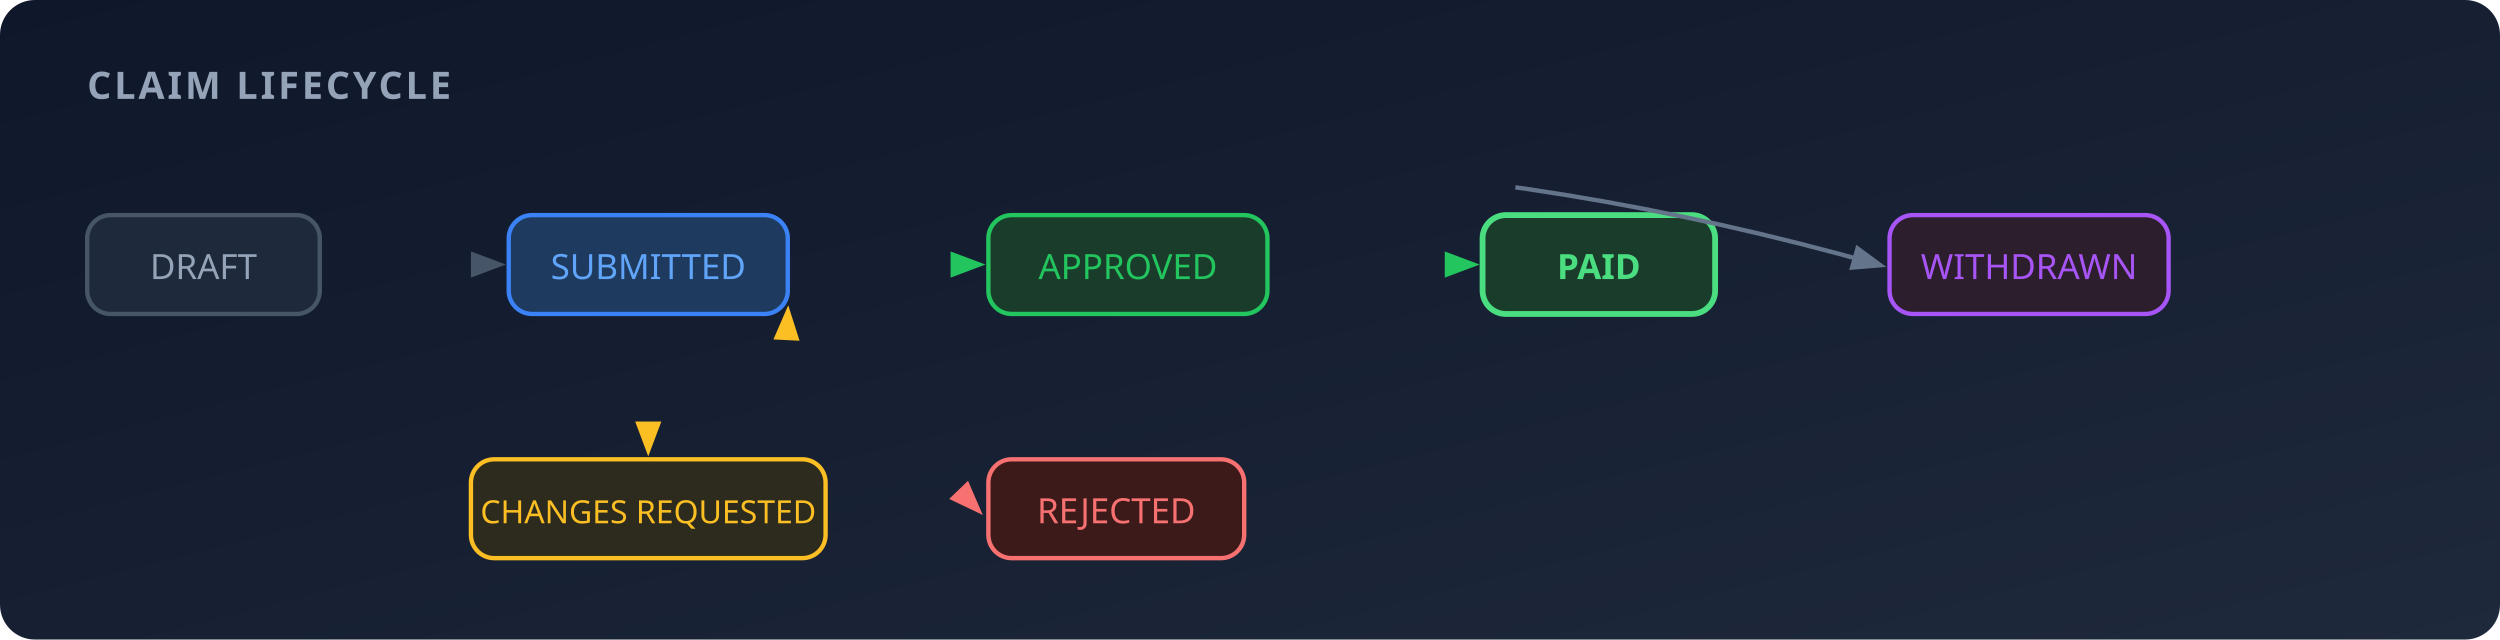
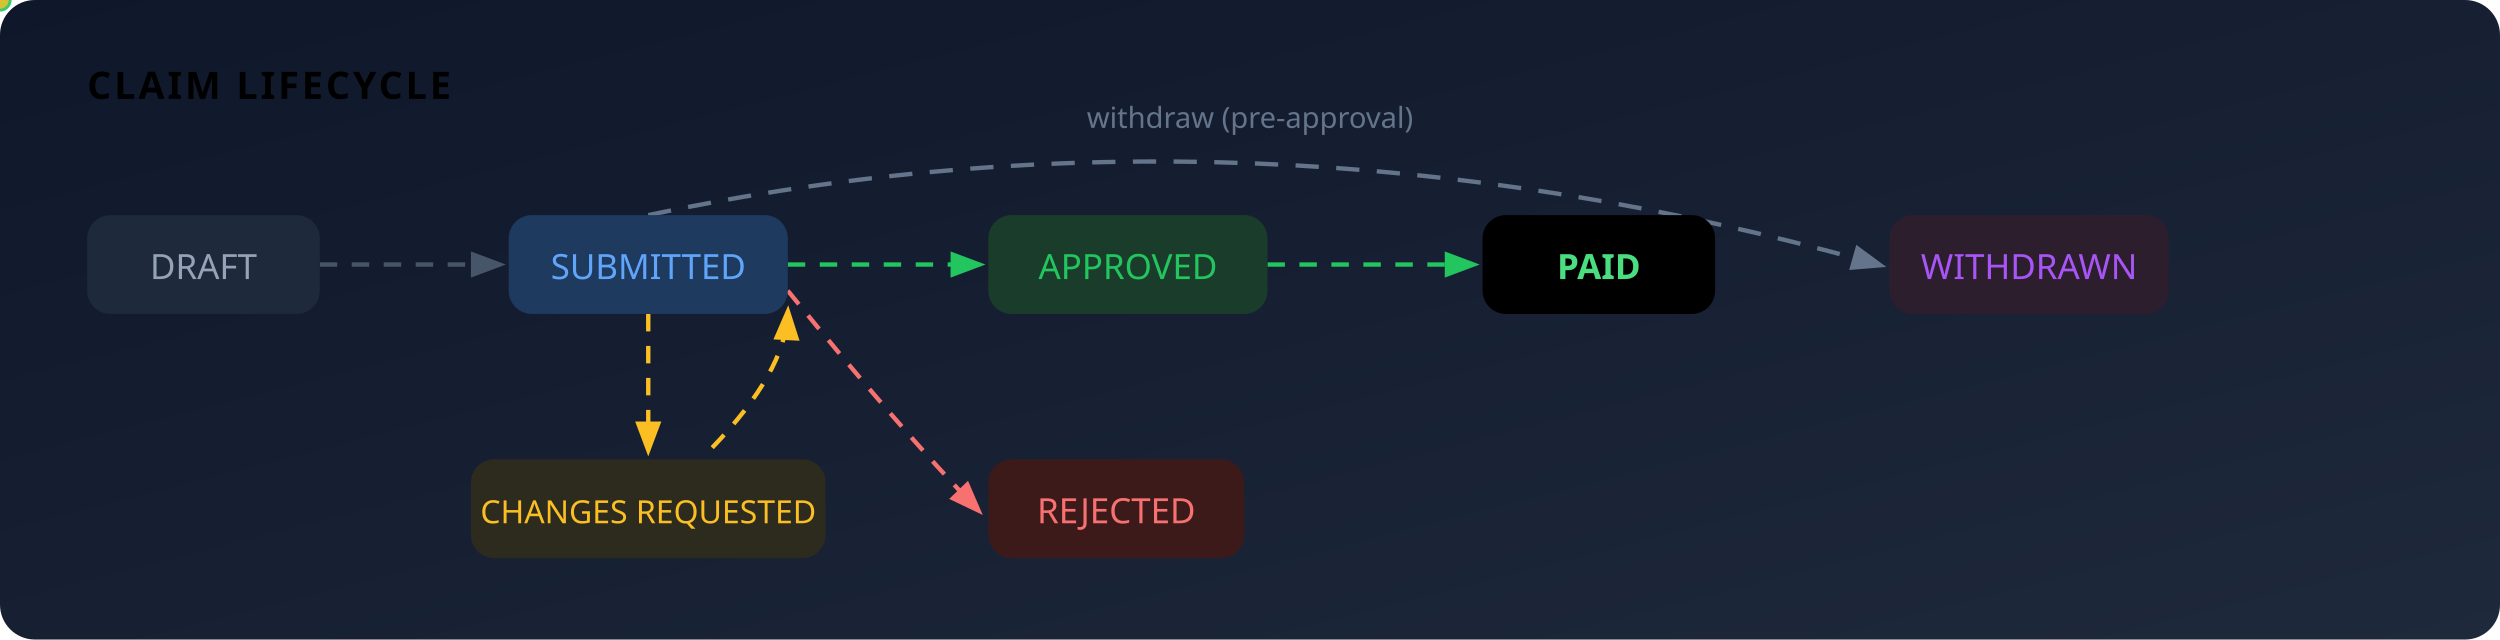
<svg xmlns="http://www.w3.org/2000/svg" viewBox="0 0 860 220" width="860" height="220">
  <defs>
    <linearGradient id="bg2" x1="0%" y1="0%" x2="100%" y2="100%">
      <stop offset="0%" style="stop-color:#0f172a" />
      <stop offset="100%" style="stop-color:#1e293b" />
    </linearGradient>
    <marker id="arrow" markerWidth="8" markerHeight="8" refX="6" refY="3" orient="auto">
      <path d="M0,0 L0,6 L8,3 z" fill="#475569" />
    </marker>
    <marker id="arrow-green" markerWidth="8" markerHeight="8" refX="6" refY="3" orient="auto">
      <path d="M0,0 L0,6 L8,3 z" fill="#22c55e" />
    </marker>
    <marker id="arrow-red" markerWidth="8" markerHeight="8" refX="6" refY="3" orient="auto">
      <path d="M0,0 L0,6 L8,3 z" fill="#f87171" />
    </marker>
    <marker id="arrow-yellow" markerWidth="8" markerHeight="8" refX="6" refY="3" orient="auto">
      <path d="M0,0 L0,6 L8,3 z" fill="#fbbf24" />
    </marker>
    <marker id="arrow-gray" markerWidth="8" markerHeight="8" refX="6" refY="3" orient="auto">
      <path d="M0,0 L0,6 L8,3 z" fill="#64748b" />
    </marker>
    <style>
-       /* Node fade-ins */
-       .n1  { animation: popIn 0.4s 0.1s cubic-bezier(0.34,1.56,0.64,1) both; }
-       .n2  { animation: popIn 0.4s 0.35s cubic-bezier(0.34,1.56,0.64,1) both; }
-       .n3  { animation: popIn 0.4s 0.6s cubic-bezier(0.34,1.56,0.64,1) both; }
-       .n4  { animation: popIn 0.4s 0.85s cubic-bezier(0.34,1.56,0.64,1) both; }
-       .n5  { animation: popIn 0.4s 0.6s cubic-bezier(0.34,1.56,0.64,1) both; }
-       .n6  { animation: popIn 0.4s 0.85s cubic-bezier(0.34,1.56,0.64,1) both; }
-       .n7  { animation: popIn 0.4s 1.1s cubic-bezier(0.34,1.56,0.64,1) both; }
-       @keyframes popIn {
-         from { opacity: 0; transform: scale(0.7); }
-         to   { opacity: 1; transform: scale(1); }
+       /* Flowing dashes on arrows */
+       .flow-gray   { stroke-dasharray: 6 5; animation: flowDash 1.2s linear infinite; }
+       .flow-green  { stroke-dasharray: 6 5; animation: flowDash 1.0s linear infinite; }
+       .flow-yellow { stroke-dasharray: 6 5; animation: flowDash 1.4s linear infinite; }
+       .flow-red    { stroke-dasharray: 6 5; animation: flowDash 1.6s linear infinite; }
+       .flow-gray-w { stroke-dasharray: 8 6; animation: flowDash 1.8s linear infinite; }
+       @keyframes flowDash {
+         from { stroke-dashoffset: 22; }
+         to   { stroke-dashoffset: 0; }
      }

-       /* Arrow draw-on */
-       .a1 { stroke-dasharray: 65;  stroke-dashoffset: 65;  animation: draw 0.4s 0.35s ease forwards; }
-       .a2 { stroke-dasharray: 65;  stroke-dashoffset: 65;  animation: draw 0.4s 0.6s ease forwards; }
-       .a3 { stroke-dasharray: 70;  stroke-dashoffset: 70;  animation: draw 0.4s 0.85s ease forwards; }
-       .a4 { stroke-dasharray: 50;  stroke-dashoffset: 50;  animation: draw 0.4s 0.7s ease forwards; }
-       .a5 { stroke-dasharray: 80;  stroke-dashoffset: 80;  animation: draw 0.4s 0.95s ease forwards; }
-       .a6 { stroke-dasharray: 120; stroke-dashoffset: 120; animation: draw 0.5s 0.85s ease forwards; }
-       .a7 { stroke-dasharray: 300; stroke-dashoffset: 300; animation: draw 0.7s 0.5s ease forwards; }
-       @keyframes draw {
-         to { stroke-dashoffset: 0; }
+       /* Node border pulses */
+       .pulse-gray   { animation: pulseGray   2.5s ease-in-out infinite; }
+       .pulse-blue   { animation: pulseBlue   2.5s ease-in-out infinite; }
+       .pulse-green  { animation: pulseGreen  2.5s ease-in-out infinite; }
+       .pulse-paid   { animation: pulsePaid   1.8s ease-in-out infinite; }
+       .pulse-yellow { animation: pulseYellow 2.5s ease-in-out infinite; }
+       .pulse-red    { animation: pulseRed    2.5s ease-in-out infinite; }
+       .pulse-purple { animation: pulsePurple 2.5s ease-in-out infinite; }
+ 
+       @keyframes pulseGray   { 0%,100%{stroke:#475569;stroke-width:1.5} 50%{stroke:#64748b;stroke-width:2.5} }
+       @keyframes pulseBlue   { 0%,100%{stroke:#3b82f6;stroke-width:1.5} 50%{stroke:#60a5fa;stroke-width:2.5} }
+       @keyframes pulseGreen  { 0%,100%{stroke:#22c55e;stroke-width:1.5} 50%{stroke:#4ade80;stroke-width:2.5} }
+       @keyframes pulsePaid   { 0%,100%{stroke:#4ade80;stroke-width:2;fill:#1a3d2b} 50%{stroke:#86efac;stroke-width:3;fill:#1f4d34} }
+       @keyframes pulseYellow { 0%,100%{stroke:#fbbf24;stroke-width:1.5} 50%{stroke:#fde68a;stroke-width:2.5} }
+       @keyframes pulseRed    { 0%,100%{stroke:#f87171;stroke-width:1.5} 50%{stroke:#fca5a5;stroke-width:2.5} }
+       @keyframes pulsePurple { 0%,100%{stroke:#a855f7;stroke-width:1.5} 50%{stroke:#c084fc;stroke-width:2.5} }
+ 
+       /* Moving dot along happy path */
+       .dot-happy {
+         animation: moveDotHappy 3s linear infinite;
+         offset-path: path("M 110,91 L 336,91");
      }
- 
-       /* Title */
-       .title { animation: fadeUp 0.5s 0s ease both; }
-       @keyframes fadeUp {
-         from { opacity: 0; transform: translateY(4px); }
-         to   { opacity: 1; transform: translateY(0); }
+       /* Label fade */
+       .label { animation: labelPulse 3s ease-in-out infinite; }
+       @keyframes labelPulse {
+         0%,100% { opacity: 0.6; }
+         50%      { opacity: 1; }
      }
- 
-       /* PAID node pulses its border */
-       .paid-border {
-         animation: paidPulse 2s 1.5s ease-in-out infinite;
-       }
-       @keyframes paidPulse {
-         0%, 100% { stroke-opacity: 1;  stroke-width: 2; }
-         50%       { stroke-opacity: 0.4; stroke-width: 3; }
+       /* Title shimmer */
+       .title { animation: titleShimmer 3s ease-in-out infinite; }
+       @keyframes titleShimmer {
+         0%,100% { fill: #94a3b8; }
+         50%      { fill: #cbd5e1; }
      }
    </style>
  </defs>
  <rect width="860" height="220" rx="12" fill="url(#bg2)" />
-   <text class="title" x="30" y="34" font-family="'Segoe UI', system-ui, sans-serif" font-size="13" font-weight="600" fill="#94a3b8" letter-spacing="1">CLAIM LIFECYCLE</text>
-   <g class="n1">
-     <rect x="30" y="74" width="80" height="34" rx="8" fill="#1e293b" stroke="#475569" stroke-width="1.5" />
-     <text x="70" y="96" font-family="'Segoe UI', system-ui, sans-serif" font-size="12" fill="#94a3b8" text-anchor="middle">DRAFT</text>
-   </g>
-   <g class="n2">
-     <rect x="175" y="74" width="96" height="34" rx="8" fill="#1e3a5f" stroke="#3b82f6" stroke-width="1.5" />
-     <text x="223" y="96" font-family="'Segoe UI', system-ui, sans-serif" font-size="12" fill="#60a5fa" text-anchor="middle">SUBMITTED</text>
-   </g>
-   <g class="n3">
-     <rect x="340" y="74" width="96" height="34" rx="8" fill="#1a3d2b" stroke="#22c55e" stroke-width="1.5" />
-     <text x="388" y="96" font-family="'Segoe UI', system-ui, sans-serif" font-size="12" fill="#22c55e" text-anchor="middle">APPROVED</text>
-   </g>
-   <g class="n4">
-     <rect x="510" y="74" width="80" height="34" rx="8" fill="#1a3d2b" stroke="#4ade80" stroke-width="2" class="paid-border" />
-     <text x="550" y="96" font-family="'Segoe UI', system-ui, sans-serif" font-size="12" font-weight="700" fill="#4ade80" text-anchor="middle">PAID</text>
-   </g>
-   <g class="n5">
-     <rect x="162" y="158" width="122" height="34" rx="8" fill="#2d2a1e" stroke="#fbbf24" stroke-width="1.5" />
-     <text x="223" y="180" font-family="'Segoe UI', system-ui, sans-serif" font-size="11" fill="#fbbf24" text-anchor="middle">CHANGES REQUESTED</text>
-   </g>
-   <g class="n6">
-     <rect x="340" y="158" width="88" height="34" rx="8" fill="#3d1a1a" stroke="#f87171" stroke-width="1.5" />
-     <text x="384" y="180" font-family="'Segoe UI', system-ui, sans-serif" font-size="12" fill="#f87171" text-anchor="middle">REJECTED</text>
-   </g>
-   <g class="n7">
-     <rect x="650" y="74" width="96" height="34" rx="8" fill="#2d1e2d" stroke="#a855f7" stroke-width="1.5" />
-     <text x="698" y="96" font-family="'Segoe UI', system-ui, sans-serif" font-size="12" fill="#a855f7" text-anchor="middle">WITHDRAWN</text>
-   </g>
-   <line class="a1" x1="110" y1="91" x2="171" y2="91" stroke="#475569" stroke-width="1.5" marker-end="url(#arrow)" />
-   <line class="a2" x1="271" y1="91" x2="336" y2="91" stroke="#22c55e" stroke-width="1.5" marker-end="url(#arrow-green)" />
-   <line class="a3" x1="436" y1="91" x2="506" y2="91" stroke="#22c55e" stroke-width="1.5" marker-end="url(#arrow-green)" />
-   <line class="a4" x1="223" y1="108" x2="223" y2="154" stroke="#fbbf24" stroke-width="1.5" marker-end="url(#arrow-yellow)" />
-   <path class="a5" d="M 245,154 Q 270,128 271,108" fill="none" stroke="#fbbf24" stroke-width="1.5" stroke-dasharray="4 3" marker-end="url(#arrow-yellow)" />
-   <path class="a6" d="M 271,100 Q 310,148 336,175" fill="none" stroke="#f87171" stroke-width="1.5" marker-end="url(#arrow-red)" />
-   <path class="a7" d="M 223,74 Q 430,30 646,91" fill="none" stroke="#64748b" stroke-width="1.5" stroke-dasharray="5 3" marker-end="url(#arrow-gray)" />
-   <text x="430" y="44" font-family="'Segoe UI', system-ui, sans-serif" font-size="10" fill="#64748b" text-anchor="middle" style="animation: fadeUp 0.5s 1.1s ease both; opacity:0;">withdraw (pre-approval)</text>
+   <text class="title" x="30" y="34" font-family="'Segoe UI', system-ui, sans-serif" font-size="13" font-weight="600" letter-spacing="1">CLAIM LIFECYCLE</text>
+   <line class="flow-gray" x1="110" y1="91" x2="171" y2="91" stroke="#475569" stroke-width="1.5" marker-end="url(#arrow)" />
+   <line class="flow-green" x1="271" y1="91" x2="336" y2="91" stroke="#22c55e" stroke-width="1.5" marker-end="url(#arrow-green)" />
+   <line class="flow-green" x1="436" y1="91" x2="506" y2="91" stroke="#22c55e" stroke-width="1.5" marker-end="url(#arrow-green)" />
+   <line class="flow-yellow" x1="223" y1="108" x2="223" y2="154" stroke="#fbbf24" stroke-width="1.5" marker-end="url(#arrow-yellow)" />
+   <path class="flow-yellow" d="M 245,154 Q 270,128 271,108" fill="none" stroke="#fbbf24" stroke-width="1.5" marker-end="url(#arrow-yellow)" />
+   <path class="flow-red" d="M 271,100 Q 310,148 336,175" fill="none" stroke="#f87171" stroke-width="1.5" marker-end="url(#arrow-red)" />
+   <path class="flow-gray-w" d="M 223,74 Q 430,30 646,91" fill="none" stroke="#64748b" stroke-width="1.5" marker-end="url(#arrow-gray)" />
+   <rect class="pulse-gray" x="30" y="74" width="80" height="34" rx="8" fill="#1e293b" />
+   <text x="70" y="96" font-family="'Segoe UI', system-ui, sans-serif" font-size="12" fill="#94a3b8" text-anchor="middle">DRAFT</text>
+   <rect class="pulse-blue" x="175" y="74" width="96" height="34" rx="8" fill="#1e3a5f" />
+   <text x="223" y="96" font-family="'Segoe UI', system-ui, sans-serif" font-size="12" fill="#60a5fa" text-anchor="middle">SUBMITTED</text>
+   <rect class="pulse-green" x="340" y="74" width="96" height="34" rx="8" fill="#1a3d2b" />
+   <text x="388" y="96" font-family="'Segoe UI', system-ui, sans-serif" font-size="12" fill="#22c55e" text-anchor="middle">APPROVED</text>
+   <rect class="pulse-paid" x="510" y="74" width="80" height="34" rx="8" />
+   <text x="550" y="96" font-family="'Segoe UI', system-ui, sans-serif" font-size="12" font-weight="700" fill="#4ade80" text-anchor="middle">PAID</text>
+   <rect class="pulse-yellow" x="162" y="158" width="122" height="34" rx="8" fill="#2d2a1e" />
+   <text x="223" y="180" font-family="'Segoe UI', system-ui, sans-serif" font-size="11" fill="#fbbf24" text-anchor="middle">CHANGES REQUESTED</text>
+   <rect class="pulse-red" x="340" y="158" width="88" height="34" rx="8" fill="#3d1a1a" />
+   <text x="384" y="180" font-family="'Segoe UI', system-ui, sans-serif" font-size="12" fill="#f87171" text-anchor="middle">REJECTED</text>
+   <rect class="pulse-purple" x="650" y="74" width="96" height="34" rx="8" fill="#2d1e2d" />
+   <text x="698" y="96" font-family="'Segoe UI', system-ui, sans-serif" font-size="12" fill="#a855f7" text-anchor="middle">WITHDRAWN</text>
+   <text class="label" x="430" y="44" font-family="'Segoe UI', system-ui, sans-serif" font-size="10" fill="#64748b" text-anchor="middle">withdraw (pre-approval)</text>
+   <circle r="4" fill="#22c55e" opacity="0.9">
+     <animateMotion dur="2.5s" repeatCount="indefinite" rotate="auto">
+       <mpath href="#happy-path" />
+     </animateMotion>
+   </circle>
+   <path id="happy-path" d="M 110,91 L 271,91 L 336,91 L 436,91 L 506,91" fill="none" stroke="none" />
+   <circle r="3" fill="#fbbf24" opacity="0.8">
+     <animateMotion dur="3s" repeatCount="indefinite" rotate="auto">
+       <mpath href="#changes-path" />
+     </animateMotion>
+   </circle>
+   <path id="changes-path" d="M 223,108 L 223,154 Q 270,128 271,108" fill="none" stroke="none" />
</svg>
